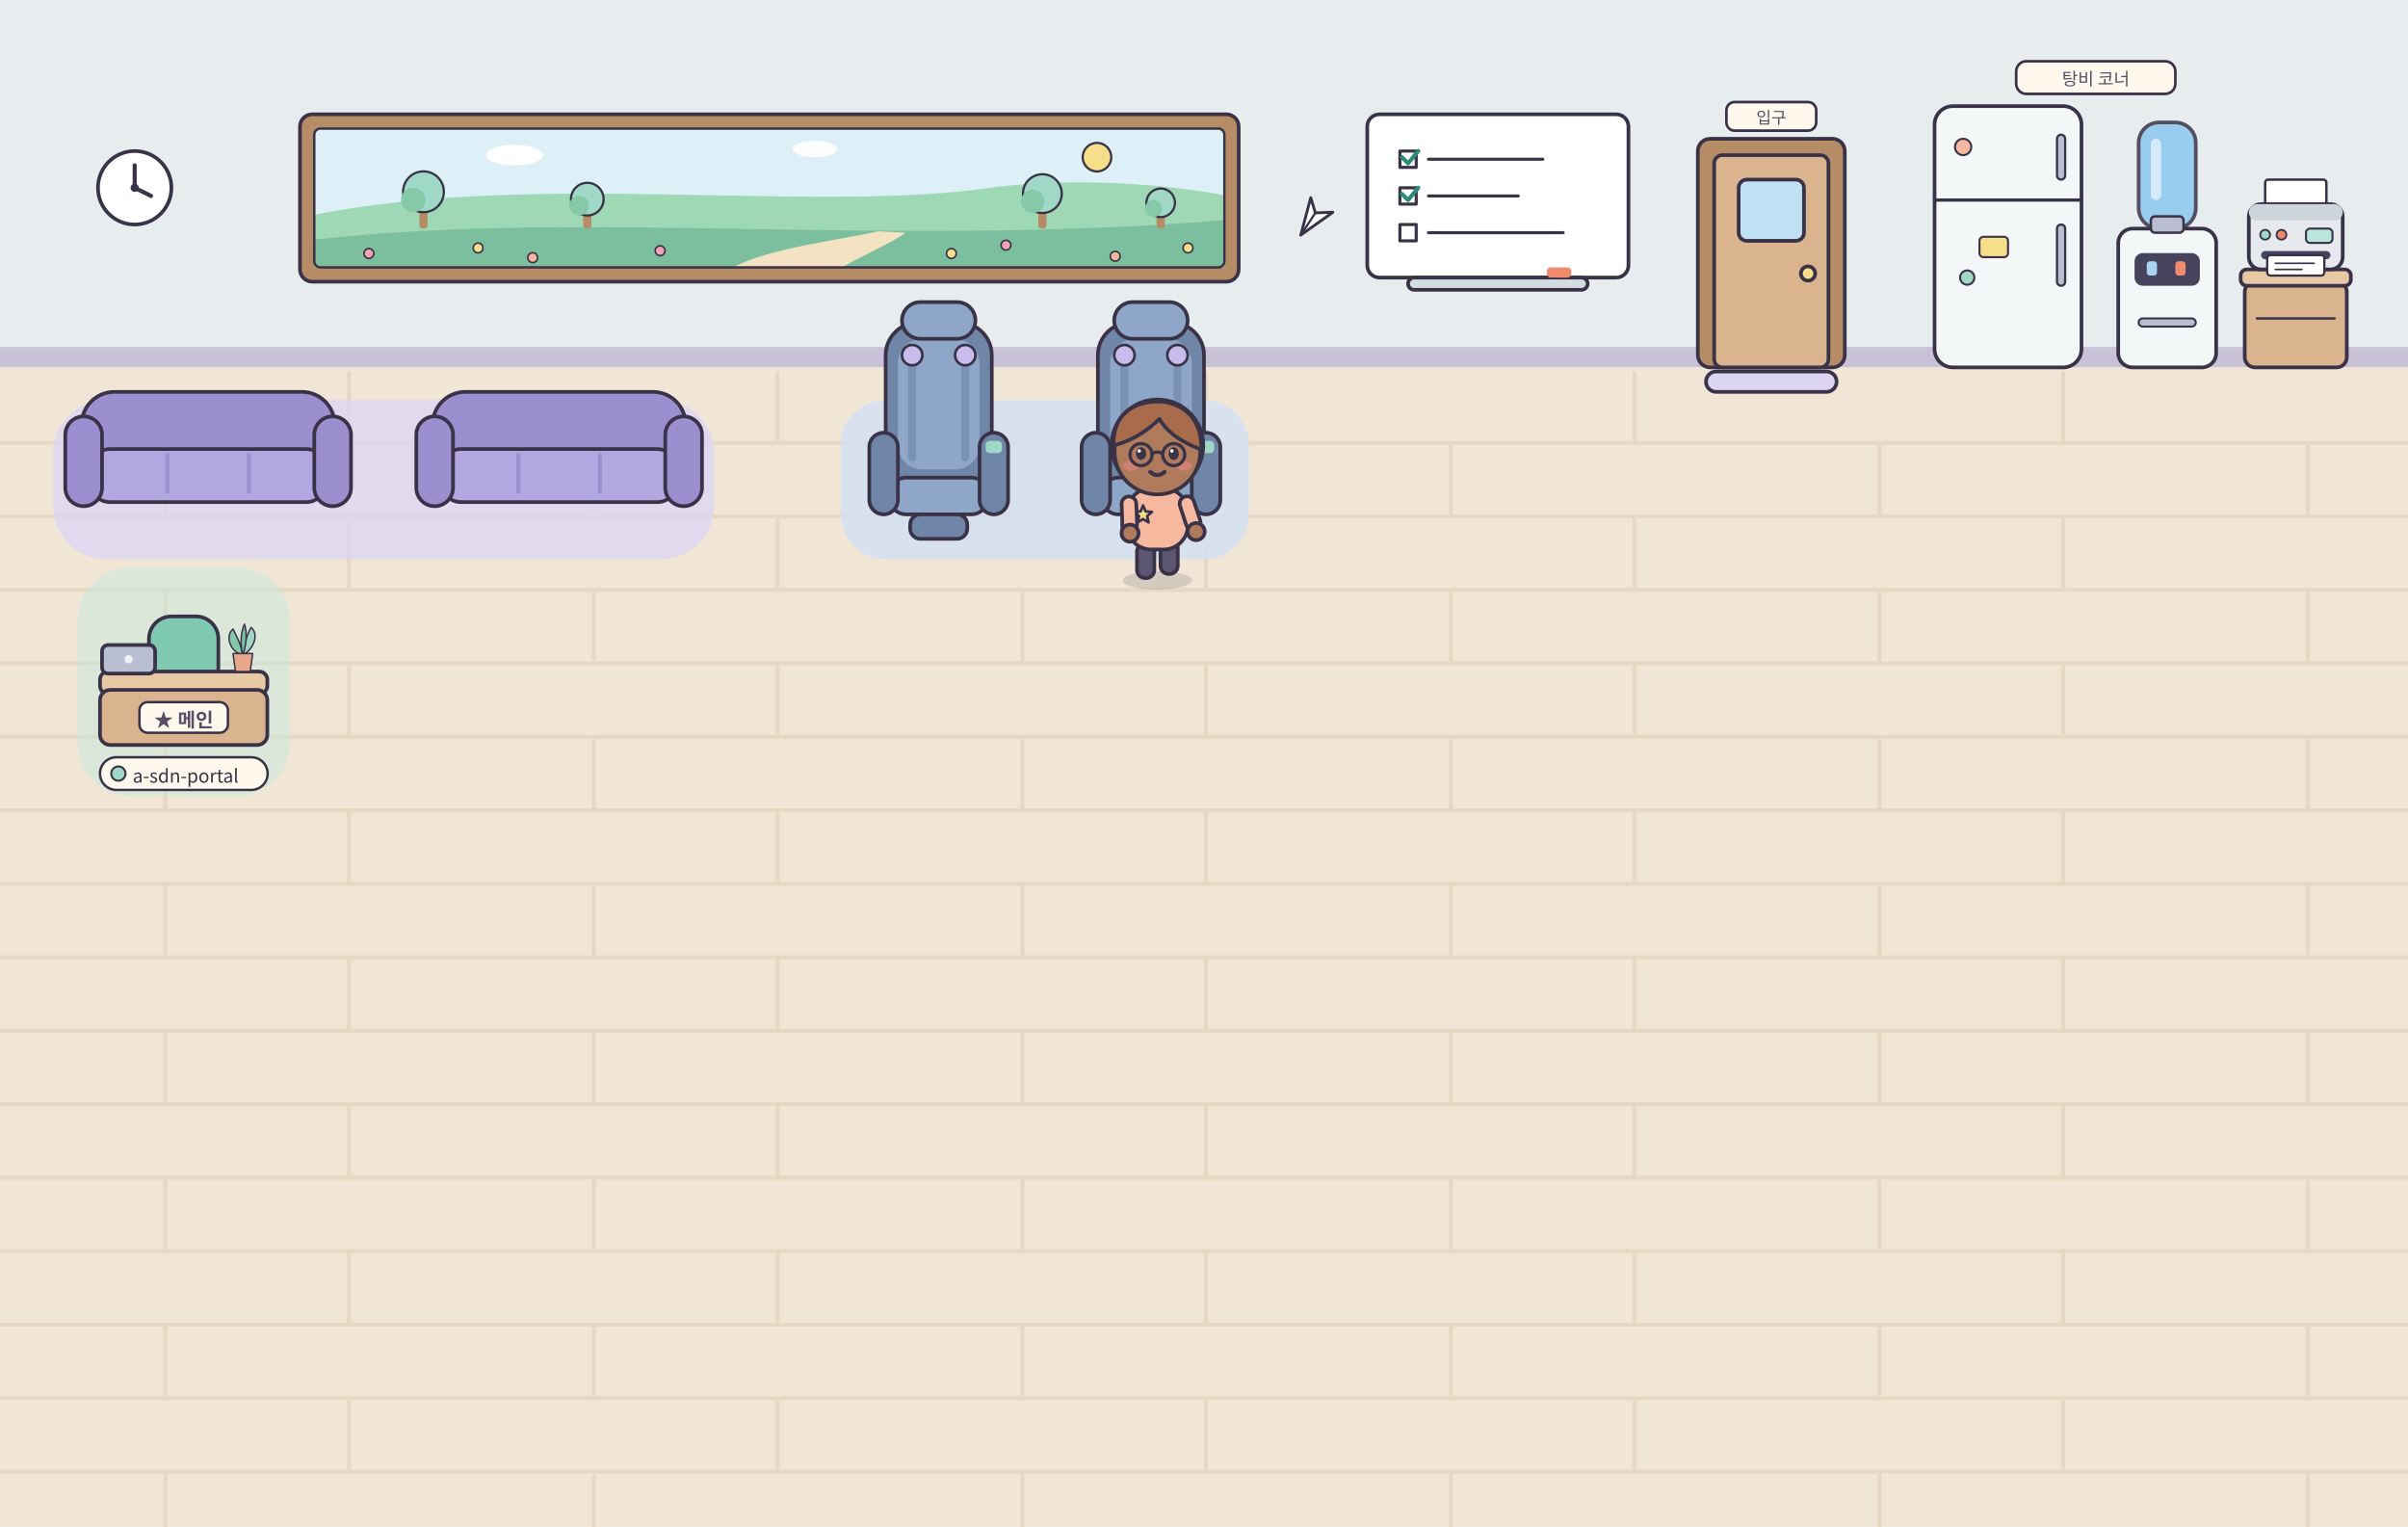
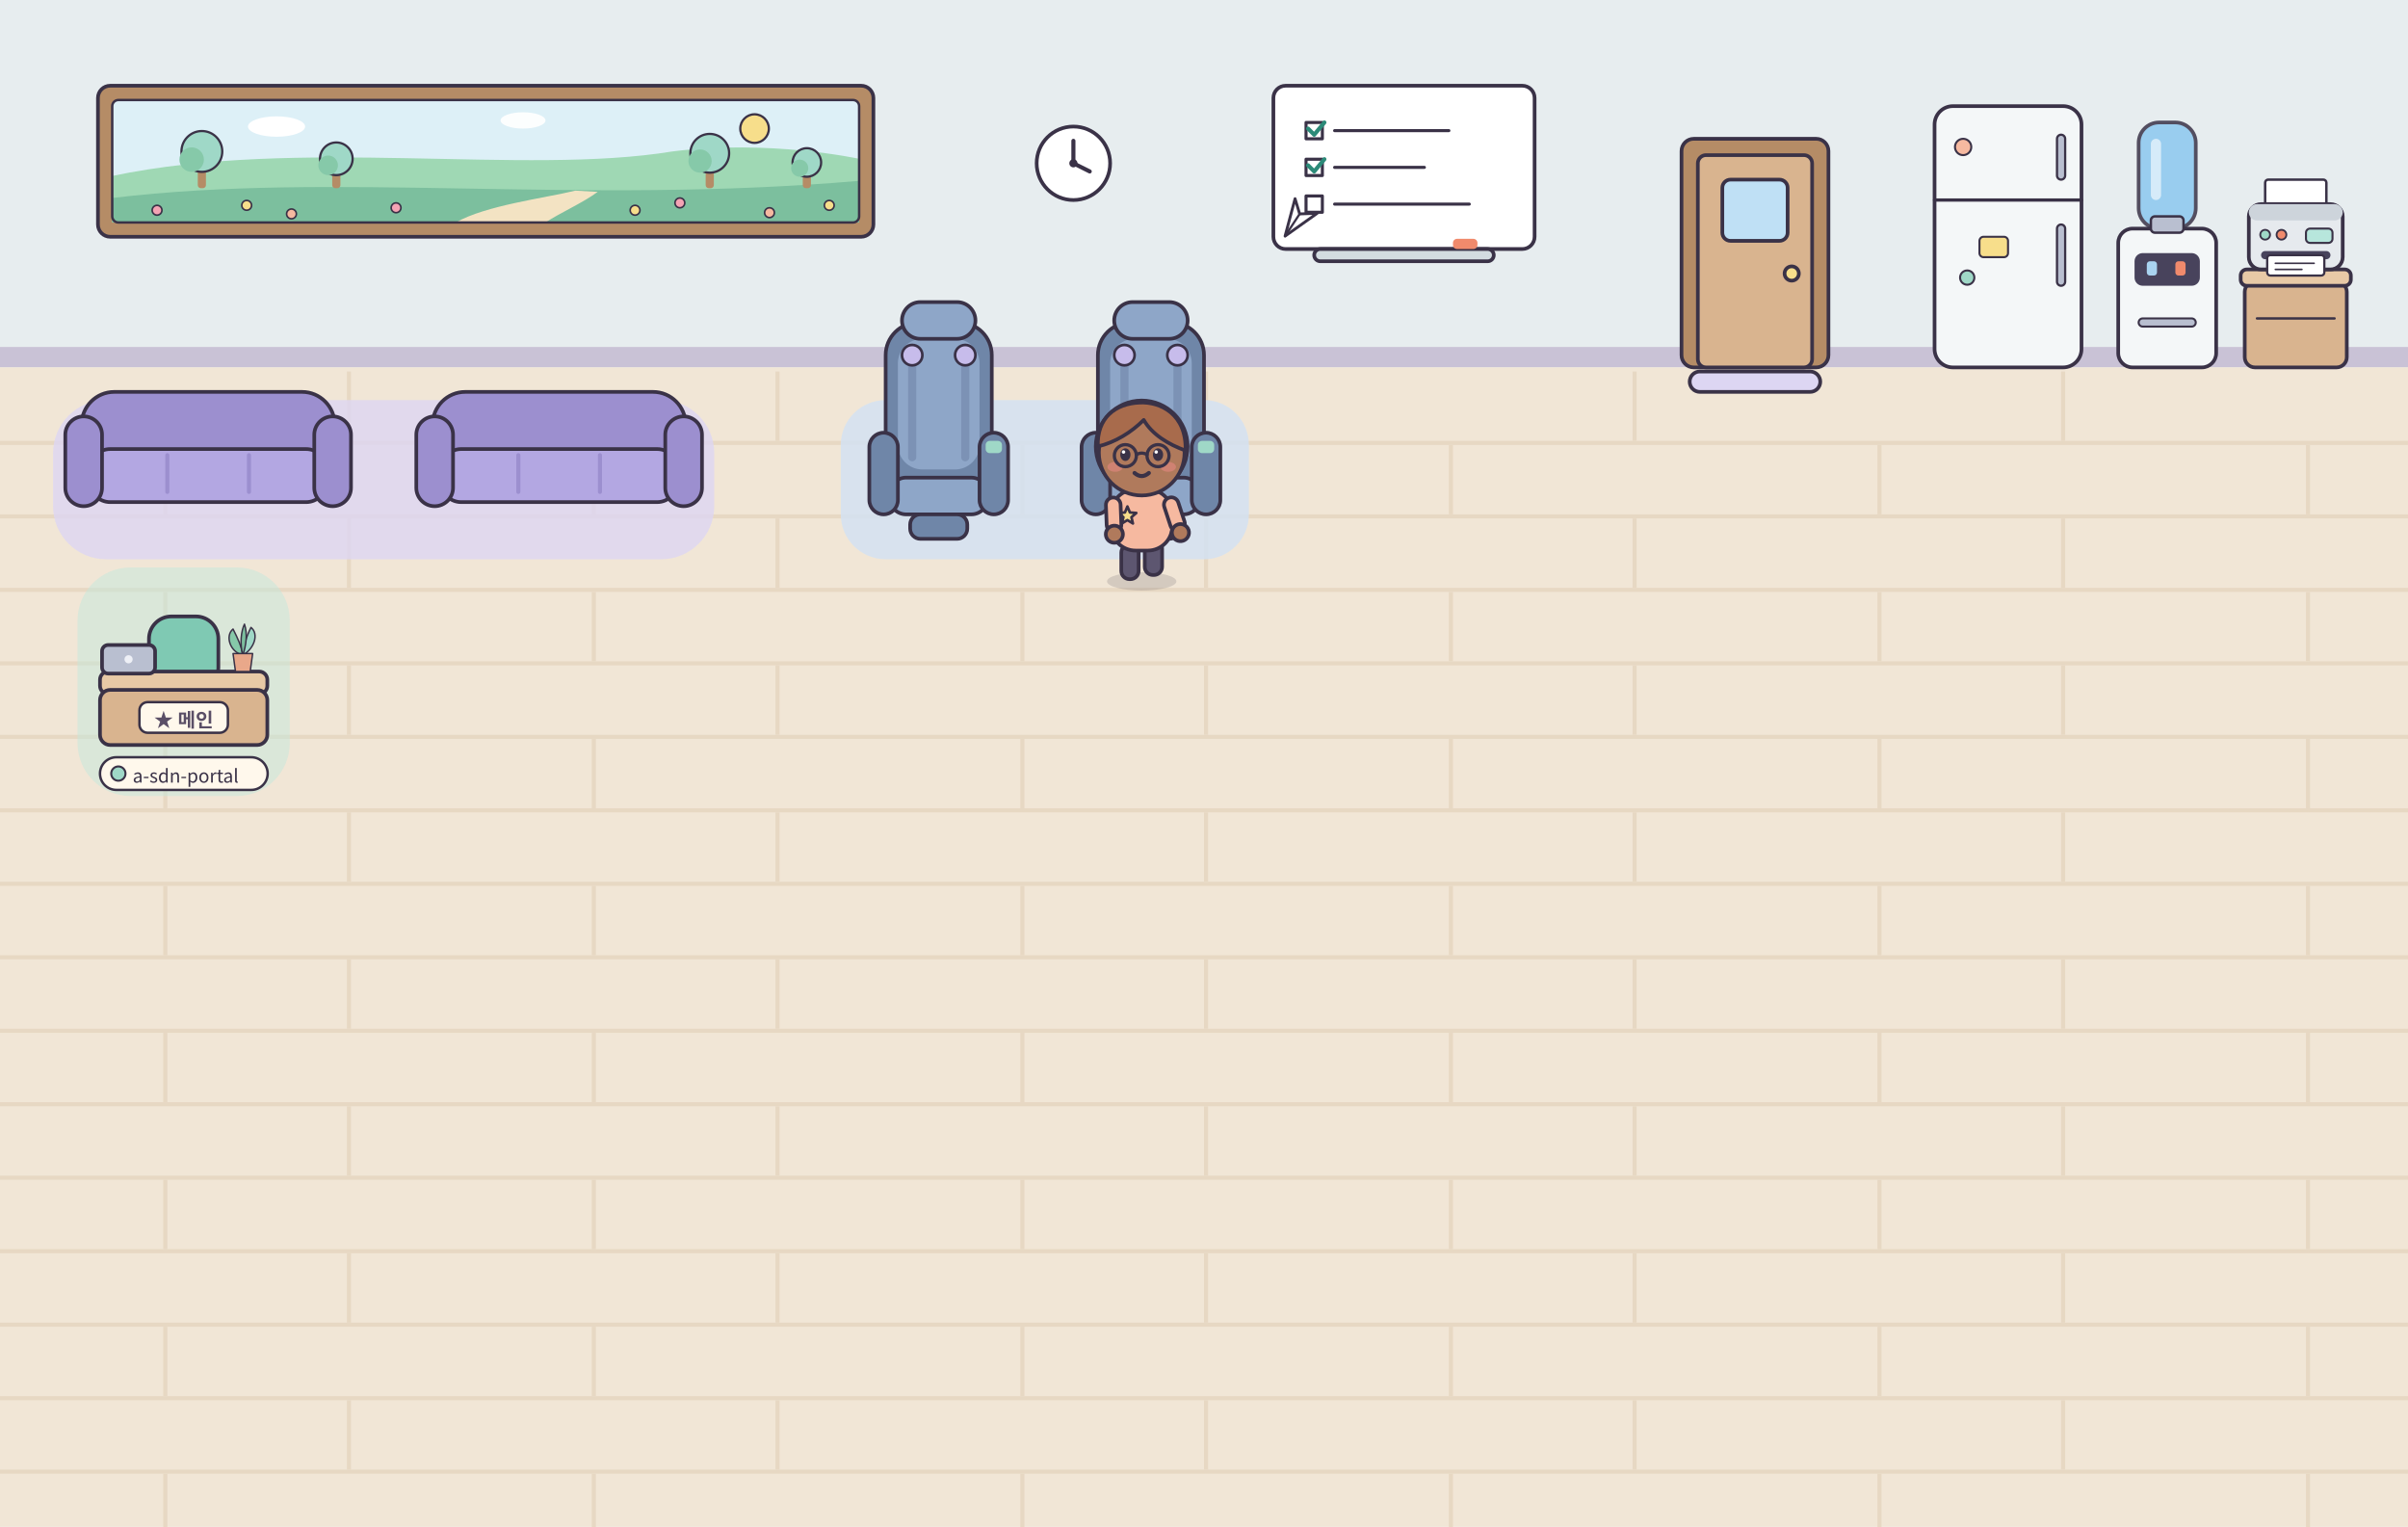
<svg xmlns="http://www.w3.org/2000/svg" viewBox="-20 -20 1180 748" width="1180" height="748" font-family="Apple SD Gothic Neo, Noto Sans CJK KR, Noto Sans KR, WenQuanYi Zen Hei, sans-serif">
  <rect x="-20" y="-20" width="1180" height="180" rx="0" fill="#E7EDEF" />
  <rect x="-20" y="150" width="1180" height="10" rx="0" fill="#C9C2D6" />
  <rect x="-20" y="160" width="1180" height="568" rx="0" fill="#F1E6D6" />
  <rect x="-20" y="196" width="1180" height="2" rx="0" fill="#E7D8C3" />
  <rect x="150" y="162" width="2" height="34" rx="0" fill="#E7D8C3" />
  <rect x="360" y="162" width="2" height="34" rx="0" fill="#E7D8C3" />
  <rect x="570" y="162" width="2" height="34" rx="0" fill="#E7D8C3" />
  <rect x="780" y="162" width="2" height="34" rx="0" fill="#E7D8C3" />
  <rect x="990" y="162" width="2" height="34" rx="0" fill="#E7D8C3" />
  <rect x="-20" y="232" width="1180" height="2" rx="0" fill="#E7D8C3" />
  <rect x="60" y="198" width="2" height="34" rx="0" fill="#E7D8C3" />
  <rect x="270" y="198" width="2" height="34" rx="0" fill="#E7D8C3" />
  <rect x="480" y="198" width="2" height="34" rx="0" fill="#E7D8C3" />
  <rect x="690" y="198" width="2" height="34" rx="0" fill="#E7D8C3" />
  <rect x="900" y="198" width="2" height="34" rx="0" fill="#E7D8C3" />
  <rect x="1110" y="198" width="2" height="34" rx="0" fill="#E7D8C3" />
  <rect x="-20" y="268" width="1180" height="2" rx="0" fill="#E7D8C3" />
  <rect x="150" y="234" width="2" height="34" rx="0" fill="#E7D8C3" />
  <rect x="360" y="234" width="2" height="34" rx="0" fill="#E7D8C3" />
  <rect x="570" y="234" width="2" height="34" rx="0" fill="#E7D8C3" />
  <rect x="780" y="234" width="2" height="34" rx="0" fill="#E7D8C3" />
  <rect x="990" y="234" width="2" height="34" rx="0" fill="#E7D8C3" />
  <rect x="-20" y="304" width="1180" height="2" rx="0" fill="#E7D8C3" />
  <rect x="60" y="270" width="2" height="34" rx="0" fill="#E7D8C3" />
  <rect x="270" y="270" width="2" height="34" rx="0" fill="#E7D8C3" />
  <rect x="480" y="270" width="2" height="34" rx="0" fill="#E7D8C3" />
  <rect x="690" y="270" width="2" height="34" rx="0" fill="#E7D8C3" />
  <rect x="900" y="270" width="2" height="34" rx="0" fill="#E7D8C3" />
  <rect x="1110" y="270" width="2" height="34" rx="0" fill="#E7D8C3" />
  <rect x="-20" y="340" width="1180" height="2" rx="0" fill="#E7D8C3" />
  <rect x="150" y="306" width="2" height="34" rx="0" fill="#E7D8C3" />
  <rect x="360" y="306" width="2" height="34" rx="0" fill="#E7D8C3" />
  <rect x="570" y="306" width="2" height="34" rx="0" fill="#E7D8C3" />
  <rect x="780" y="306" width="2" height="34" rx="0" fill="#E7D8C3" />
  <rect x="990" y="306" width="2" height="34" rx="0" fill="#E7D8C3" />
  <rect x="-20" y="376" width="1180" height="2" rx="0" fill="#E7D8C3" />
  <rect x="60" y="342" width="2" height="34" rx="0" fill="#E7D8C3" />
  <rect x="270" y="342" width="2" height="34" rx="0" fill="#E7D8C3" />
  <rect x="480" y="342" width="2" height="34" rx="0" fill="#E7D8C3" />
  <rect x="690" y="342" width="2" height="34" rx="0" fill="#E7D8C3" />
  <rect x="900" y="342" width="2" height="34" rx="0" fill="#E7D8C3" />
  <rect x="1110" y="342" width="2" height="34" rx="0" fill="#E7D8C3" />
  <rect x="-20" y="412" width="1180" height="2" rx="0" fill="#E7D8C3" />
  <rect x="150" y="378" width="2" height="34" rx="0" fill="#E7D8C3" />
  <rect x="360" y="378" width="2" height="34" rx="0" fill="#E7D8C3" />
  <rect x="570" y="378" width="2" height="34" rx="0" fill="#E7D8C3" />
  <rect x="780" y="378" width="2" height="34" rx="0" fill="#E7D8C3" />
  <rect x="990" y="378" width="2" height="34" rx="0" fill="#E7D8C3" />
  <rect x="-20" y="448" width="1180" height="2" rx="0" fill="#E7D8C3" />
  <rect x="60" y="414" width="2" height="34" rx="0" fill="#E7D8C3" />
  <rect x="270" y="414" width="2" height="34" rx="0" fill="#E7D8C3" />
  <rect x="480" y="414" width="2" height="34" rx="0" fill="#E7D8C3" />
  <rect x="690" y="414" width="2" height="34" rx="0" fill="#E7D8C3" />
  <rect x="900" y="414" width="2" height="34" rx="0" fill="#E7D8C3" />
  <rect x="1110" y="414" width="2" height="34" rx="0" fill="#E7D8C3" />
  <rect x="-20" y="484" width="1180" height="2" rx="0" fill="#E7D8C3" />
  <rect x="150" y="450" width="2" height="34" rx="0" fill="#E7D8C3" />
  <rect x="360" y="450" width="2" height="34" rx="0" fill="#E7D8C3" />
  <rect x="570" y="450" width="2" height="34" rx="0" fill="#E7D8C3" />
  <rect x="780" y="450" width="2" height="34" rx="0" fill="#E7D8C3" />
  <rect x="990" y="450" width="2" height="34" rx="0" fill="#E7D8C3" />
  <rect x="-20" y="520" width="1180" height="2" rx="0" fill="#E7D8C3" />
  <rect x="60" y="486" width="2" height="34" rx="0" fill="#E7D8C3" />
  <rect x="270" y="486" width="2" height="34" rx="0" fill="#E7D8C3" />
  <rect x="480" y="486" width="2" height="34" rx="0" fill="#E7D8C3" />
  <rect x="690" y="486" width="2" height="34" rx="0" fill="#E7D8C3" />
  <rect x="900" y="486" width="2" height="34" rx="0" fill="#E7D8C3" />
  <rect x="1110" y="486" width="2" height="34" rx="0" fill="#E7D8C3" />
  <rect x="-20" y="556" width="1180" height="2" rx="0" fill="#E7D8C3" />
  <rect x="150" y="522" width="2" height="34" rx="0" fill="#E7D8C3" />
  <rect x="360" y="522" width="2" height="34" rx="0" fill="#E7D8C3" />
  <rect x="570" y="522" width="2" height="34" rx="0" fill="#E7D8C3" />
  <rect x="780" y="522" width="2" height="34" rx="0" fill="#E7D8C3" />
  <rect x="990" y="522" width="2" height="34" rx="0" fill="#E7D8C3" />
  <rect x="-20" y="592" width="1180" height="2" rx="0" fill="#E7D8C3" />
  <rect x="60" y="558" width="2" height="34" rx="0" fill="#E7D8C3" />
  <rect x="270" y="558" width="2" height="34" rx="0" fill="#E7D8C3" />
  <rect x="480" y="558" width="2" height="34" rx="0" fill="#E7D8C3" />
  <rect x="690" y="558" width="2" height="34" rx="0" fill="#E7D8C3" />
  <rect x="900" y="558" width="2" height="34" rx="0" fill="#E7D8C3" />
  <rect x="1110" y="558" width="2" height="34" rx="0" fill="#E7D8C3" />
  <rect x="-20" y="628" width="1180" height="2" rx="0" fill="#E7D8C3" />
  <rect x="150" y="594" width="2" height="34" rx="0" fill="#E7D8C3" />
  <rect x="360" y="594" width="2" height="34" rx="0" fill="#E7D8C3" />
  <rect x="570" y="594" width="2" height="34" rx="0" fill="#E7D8C3" />
  <rect x="780" y="594" width="2" height="34" rx="0" fill="#E7D8C3" />
  <rect x="990" y="594" width="2" height="34" rx="0" fill="#E7D8C3" />
  <rect x="-20" y="664" width="1180" height="2" rx="0" fill="#E7D8C3" />
  <rect x="60" y="630" width="2" height="34" rx="0" fill="#E7D8C3" />
  <rect x="270" y="630" width="2" height="34" rx="0" fill="#E7D8C3" />
  <rect x="480" y="630" width="2" height="34" rx="0" fill="#E7D8C3" />
  <rect x="690" y="630" width="2" height="34" rx="0" fill="#E7D8C3" />
  <rect x="900" y="630" width="2" height="34" rx="0" fill="#E7D8C3" />
  <rect x="1110" y="630" width="2" height="34" rx="0" fill="#E7D8C3" />
  <rect x="-20" y="700" width="1180" height="2" rx="0" fill="#E7D8C3" />
  <rect x="150" y="666" width="2" height="34" rx="0" fill="#E7D8C3" />
  <rect x="360" y="666" width="2" height="34" rx="0" fill="#E7D8C3" />
  <rect x="570" y="666" width="2" height="34" rx="0" fill="#E7D8C3" />
  <rect x="780" y="666" width="2" height="34" rx="0" fill="#E7D8C3" />
  <rect x="990" y="666" width="2" height="34" rx="0" fill="#E7D8C3" />
  <rect x="-20" y="736" width="1180" height="2" rx="0" fill="#E7D8C3" />
  <rect x="60" y="702" width="2" height="34" rx="0" fill="#E7D8C3" />
  <rect x="270" y="702" width="2" height="34" rx="0" fill="#E7D8C3" />
  <rect x="480" y="702" width="2" height="34" rx="0" fill="#E7D8C3" />
  <rect x="690" y="702" width="2" height="34" rx="0" fill="#E7D8C3" />
  <rect x="900" y="702" width="2" height="34" rx="0" fill="#E7D8C3" />
  <rect x="1110" y="702" width="2" height="34" rx="0" fill="#E7D8C3" />
  <rect x="18" y="258" width="104" height="112" rx="26" fill="#C3E7DC" opacity="0.5" />
  <rect x="6" y="176" width="324" height="78" rx="26" fill="#DDD6F3" opacity="0.8" />
  <rect x="392" y="176" width="200" height="78" rx="22" fill="#D4E2F2" opacity="0.85" />
-   <rect x="816" y="162" width="64" height="10" rx="5" fill="#DDD6F3" stroke="#3A3247" stroke-width="1.8" stroke-linecap="round" stroke-linejoin="round" />
-   <circle cx="46" cy="72" r="18" fill="#FFFFFF" stroke="#3A3247" stroke-width="1.8" stroke-linecap="round" stroke-linejoin="round" />
-   <path d="M46,72 L46,61 M46,72 L54,76" fill="none" stroke="#3A3247" stroke-width="2" stroke-linecap="round" stroke-linejoin="round" />
-   <circle cx="46" cy="72" r="2" fill="#3A3247" />
-   <rect x="127" y="36" width="460" height="82" rx="6" fill="#B58C66" stroke="#3A3247" stroke-width="1.8" stroke-linecap="round" stroke-linejoin="round" />
-   <rect x="134" y="43" width="446" height="68" rx="3" fill="#DDF0F7" />
-   <circle cx="517.56" cy="57" r="7" fill="#F7DE8B" stroke="#3A3247" stroke-width="1.1" stroke-linecap="round" stroke-linejoin="round" />
-   <ellipse cx="232.12" cy="56" rx="14" ry="5" fill="#FFFFFF" />
-   <ellipse cx="379.3" cy="53" rx="11" ry="4" fill="#FFFFFF" opacity="0.9" />
-   <path d="M134,85.16 C245.5,63.4 379.3,85.16 468.5,71.56 C526.48,64.76 580,75.64 580,75.64 L580,111 L134,111 Z" fill="#9FD8B4" />
-   <path d="M134,97.4 C267.8,82.44 410.52,101.48 580,87.88 L580,111 L134,111 Z" fill="#7CBF9E" />
-   <path d="M339.16,111 C357,101.48 392.68,97.4 410.52,93.32 L423.9,94 C414.98,100.12 401.6,105.56 392.68,111 Z" fill="#F3E3C3" />
-   <rect x="185.52" y="79.96" width="4" height="12" rx="1.5" fill="#B58C66" />
-   <circle cx="187.52" cy="73.96" r="10" fill="#9FD8C7" stroke="#3A3247" stroke-width="1.1" stroke-linecap="round" stroke-linejoin="round" />
-   <circle cx="182.52" cy="77.96" r="6" fill="#86C9A9" />
-   <rect x="265.8" y="82.36" width="4" height="9.6" rx="1.5" fill="#B58C66" />
-   <circle cx="267.8" cy="77.56" r="8" fill="#9FD8C7" stroke="#3A3247" stroke-width="1.1" stroke-linecap="round" stroke-linejoin="round" />
-   <circle cx="263.8" cy="80.76" r="4.8" fill="#86C9A9" />
-   <rect x="488.8" y="80.56" width="4" height="11.4" rx="1.5" fill="#B58C66" />
-   <circle cx="490.8" cy="74.86" r="9.5" fill="#9FD8C7" stroke="#3A3247" stroke-width="1.1" stroke-linecap="round" stroke-linejoin="round" />
-   <circle cx="486.05" cy="78.66" r="5.7" fill="#86C9A9" />
-   <rect x="546.78" y="83.56" width="4" height="8.4" rx="1.5" fill="#B58C66" />
-   <circle cx="548.78" cy="79.36" r="7" fill="#9FD8C7" stroke="#3A3247" stroke-width="1.1" stroke-linecap="round" stroke-linejoin="round" />
-   <circle cx="545.28" cy="82.16" r="4.2" fill="#86C9A9" />
-   <circle cx="160.76" cy="104.2" r="2.4" fill="#F4A3B4" stroke="#3A3247" stroke-width="0.8" stroke-linecap="round" stroke-linejoin="round" />
-   <circle cx="214.28" cy="101.48" r="2.4" fill="#F7DE8B" stroke="#3A3247" stroke-width="0.8" stroke-linecap="round" stroke-linejoin="round" />
-   <circle cx="241.04" cy="106.24" r="2.4" fill="#F6B9A0" stroke="#3A3247" stroke-width="0.8" stroke-linecap="round" stroke-linejoin="round" />
-   <circle cx="303.48" cy="102.84" r="2.4" fill="#F4A3B4" stroke="#3A3247" stroke-width="0.8" stroke-linecap="round" stroke-linejoin="round" />
-   <circle cx="446.2" cy="104.2" r="2.4" fill="#F7DE8B" stroke="#3A3247" stroke-width="0.8" stroke-linecap="round" stroke-linejoin="round" />
-   <circle cx="472.96" cy="100.12" r="2.4" fill="#F4A3B4" stroke="#3A3247" stroke-width="0.8" stroke-linecap="round" stroke-linejoin="round" />
-   <circle cx="526.48" cy="105.56" r="2.4" fill="#F6B9A0" stroke="#3A3247" stroke-width="0.8" stroke-linecap="round" stroke-linejoin="round" />
-   <circle cx="562.16" cy="101.48" r="2.4" fill="#F7DE8B" stroke="#3A3247" stroke-width="0.8" stroke-linecap="round" stroke-linejoin="round" />
-   <rect x="134" y="43" width="446" height="68" rx="3" fill="none" stroke="#3A3247" stroke-width="1.2" stroke-linecap="round" stroke-linejoin="round" />
-   <rect x="650" y="36" width="128" height="80" rx="6" fill="#FFFFFF" stroke="#3A3247" stroke-width="1.8" stroke-linecap="round" stroke-linejoin="round" />
-   <path d="M666,54 L674,54 L674,62 L666,62 Z M680,58 L736,58 M666,72 L674,72 L674,80 L666,80 Z M680,76 L724,76 M666,90 L674,90 L674,98 L666,98 Z M680,94 L746,94" fill="none" stroke="#3A3247" stroke-width="1.5" stroke-linecap="round" stroke-linejoin="round" />
-   <path d="M667,57 L670,60 L675,54 M667,75 L670,78 L675,72" fill="none" stroke="#2C8A78" stroke-width="2" stroke-linecap="round" stroke-linejoin="round" />
-   <rect x="670" y="116" width="88" height="6" rx="3" fill="#D3DCE0" stroke="#3A3247" stroke-width="1.8" stroke-linecap="round" stroke-linejoin="round" />
-   <rect x="738" y="111" width="12" height="5" rx="2" fill="#F08A6C" />
-   <rect x="812" y="48" width="72" height="112" rx="6" fill="#B58C66" stroke="#3A3247" stroke-width="1.8" stroke-linecap="round" stroke-linejoin="round" />
-   <rect x="820" y="56" width="56" height="104" rx="4" fill="#D9B48F" stroke="#3A3247" stroke-width="1.8" stroke-linecap="round" stroke-linejoin="round" />
-   <rect x="832" y="68" width="32" height="30" rx="4" fill="#BFE0F5" stroke="#3A3247" stroke-width="1.8" stroke-linecap="round" stroke-linejoin="round" />
-   <circle cx="866" cy="114" r="3.5" fill="#F7DE8B" stroke="#3A3247" stroke-width="1.8" stroke-linecap="round" stroke-linejoin="round" />
-   <rect x="826" y="30" width="44" height="14" rx="4" fill="#FFF8EC" stroke="#3A3247" stroke-width="1.3" stroke-linecap="round" stroke-linejoin="round" />
-   <text x="848" y="37" font-size="8" text-anchor="middle" dominant-baseline="central" fill="#5A4E66">입구</text>
-   <rect x="968" y="10" width="78" height="16" rx="5" fill="#FFF8EC" stroke="#3A3247" stroke-width="1.3" stroke-linecap="round" stroke-linejoin="round" />
-   <text x="1007" y="18" font-size="8.5" text-anchor="middle" dominant-baseline="central" fill="#5A4E66">탕비 코너</text>
+   <rect x="808" y="162" width="64" height="10" rx="5" fill="#DDD6F3" stroke="#3A3247" stroke-width="1.8" stroke-linecap="round" stroke-linejoin="round" />
+   <rect x="28" y="22" width="380" height="74" rx="6" fill="#B58C66" stroke="#3A3247" stroke-width="1.8" stroke-linecap="round" stroke-linejoin="round" />
+   <rect x="35" y="29" width="366" height="60" rx="3" fill="#DDF0F7" />
+   <circle cx="349.76" cy="43" r="7" fill="#F7DE8B" stroke="#3A3247" stroke-width="1.1" stroke-linecap="round" stroke-linejoin="round" />
+   <ellipse cx="115.52" cy="42" rx="14" ry="5" fill="#FFFFFF" />
+   <ellipse cx="236.3" cy="39" rx="11" ry="4" fill="#FFFFFF" opacity="0.9" />
+   <path d="M35,66.2 C126.5,47 236.3,66.2 309.5,54.2 C357.08,48.2 401,57.8 401,57.8 L401,89 L35,89 Z" fill="#9FD8B4" />
+   <path d="M35,77 C144.8,63.8 261.92,80.6 401,68.6 L401,89 L35,89 Z" fill="#7CBF9E" />
+   <path d="M203.36,89 C218,80.6 247.28,77 261.92,73.4 L272.9,74 C265.58,79.4 254.6,84.2 247.28,89 Z" fill="#F3E3C3" />
+   <rect x="76.92" y="60.2" width="4" height="12" rx="1.5" fill="#B58C66" />
+   <circle cx="78.92" cy="54.2" r="10" fill="#9FD8C7" stroke="#3A3247" stroke-width="1.1" stroke-linecap="round" stroke-linejoin="round" />
+   <circle cx="73.92" cy="58.2" r="6" fill="#86C9A9" />
+   <rect x="142.8" y="62.6" width="4" height="9.6" rx="1.5" fill="#B58C66" />
+   <circle cx="144.8" cy="57.8" r="8" fill="#9FD8C7" stroke="#3A3247" stroke-width="1.1" stroke-linecap="round" stroke-linejoin="round" />
+   <circle cx="140.8" cy="61" r="4.8" fill="#86C9A9" />
+   <rect x="325.8" y="60.8" width="4" height="11.4" rx="1.5" fill="#B58C66" />
+   <circle cx="327.8" cy="55.1" r="9.5" fill="#9FD8C7" stroke="#3A3247" stroke-width="1.1" stroke-linecap="round" stroke-linejoin="round" />
+   <circle cx="323.05" cy="58.9" r="5.7" fill="#86C9A9" />
+   <rect x="373.38" y="63.8" width="4" height="8.4" rx="1.5" fill="#B58C66" />
+   <circle cx="375.38" cy="59.6" r="7" fill="#9FD8C7" stroke="#3A3247" stroke-width="1.1" stroke-linecap="round" stroke-linejoin="round" />
+   <circle cx="371.88" cy="62.4" r="4.2" fill="#86C9A9" />
+   <circle cx="56.96" cy="83" r="2.4" fill="#F4A3B4" stroke="#3A3247" stroke-width="0.8" stroke-linecap="round" stroke-linejoin="round" />
+   <circle cx="100.88" cy="80.6" r="2.4" fill="#F7DE8B" stroke="#3A3247" stroke-width="0.8" stroke-linecap="round" stroke-linejoin="round" />
+   <circle cx="122.84" cy="84.8" r="2.4" fill="#F6B9A0" stroke="#3A3247" stroke-width="0.8" stroke-linecap="round" stroke-linejoin="round" />
+   <circle cx="174.08" cy="81.8" r="2.4" fill="#F4A3B4" stroke="#3A3247" stroke-width="0.8" stroke-linecap="round" stroke-linejoin="round" />
+   <circle cx="291.2" cy="83" r="2.4" fill="#F7DE8B" stroke="#3A3247" stroke-width="0.8" stroke-linecap="round" stroke-linejoin="round" />
+   <circle cx="313.16" cy="79.4" r="2.4" fill="#F4A3B4" stroke="#3A3247" stroke-width="0.8" stroke-linecap="round" stroke-linejoin="round" />
+   <circle cx="357.08" cy="84.2" r="2.4" fill="#F6B9A0" stroke="#3A3247" stroke-width="0.8" stroke-linecap="round" stroke-linejoin="round" />
+   <circle cx="386.36" cy="80.6" r="2.4" fill="#F7DE8B" stroke="#3A3247" stroke-width="0.8" stroke-linecap="round" stroke-linejoin="round" />
+   <rect x="35" y="29" width="366" height="60" rx="3" fill="none" stroke="#3A3247" stroke-width="1.2" stroke-linecap="round" stroke-linejoin="round" />
+   <circle cx="506" cy="60" r="18" fill="#FFFFFF" stroke="#3A3247" stroke-width="1.8" stroke-linecap="round" stroke-linejoin="round" />
+   <path d="M506,60 L506,49 M506,60 L514,64" fill="none" stroke="#3A3247" stroke-width="2" stroke-linecap="round" stroke-linejoin="round" />
+   <circle cx="506" cy="60" r="2" fill="#3A3247" />
+   <rect x="604" y="22" width="128" height="80" rx="6" fill="#FFFFFF" stroke="#3A3247" stroke-width="1.8" stroke-linecap="round" stroke-linejoin="round" />
+   <path d="M620,40 L628,40 L628,48 L620,48 Z M634,44 L690,44 M620,58 L628,58 L628,66 L620,66 Z M634,62 L678,62 M620,76 L628,76 L628,84 L620,84 Z M634,80 L700,80" fill="none" stroke="#3A3247" stroke-width="1.5" stroke-linecap="round" stroke-linejoin="round" />
+   <path d="M621,43 L624,46 L629,40 M621,61 L624,64 L629,58" fill="none" stroke="#2C8A78" stroke-width="2" stroke-linecap="round" stroke-linejoin="round" />
+   <rect x="624" y="102" width="88" height="6" rx="3" fill="#D3DCE0" stroke="#3A3247" stroke-width="1.8" stroke-linecap="round" stroke-linejoin="round" />
+   <rect x="692" y="97" width="12" height="5" rx="2" fill="#F08A6C" />
+   <rect x="804" y="48" width="72" height="112" rx="6" fill="#B58C66" stroke="#3A3247" stroke-width="1.8" stroke-linecap="round" stroke-linejoin="round" />
+   <rect x="812" y="56" width="56" height="104" rx="4" fill="#D9B48F" stroke="#3A3247" stroke-width="1.8" stroke-linecap="round" stroke-linejoin="round" />
+   <rect x="824" y="68" width="32" height="30" rx="4" fill="#BFE0F5" stroke="#3A3247" stroke-width="1.8" stroke-linecap="round" stroke-linejoin="round" />
+   <circle cx="858" cy="114" r="3.5" fill="#F7DE8B" stroke="#3A3247" stroke-width="1.8" stroke-linecap="round" stroke-linejoin="round" />
  <rect x="928" y="32" width="72" height="128" rx="9" fill="#F4F7F8" stroke="#3A3247" stroke-width="1.8" stroke-linecap="round" stroke-linejoin="round" />
  <path d="M928,78 L1000,78" fill="none" stroke="#3A3247" stroke-width="1.6" stroke-linecap="round" stroke-linejoin="round" />
  <rect x="988" y="46" width="4" height="22" rx="2" fill="#B9BFD0" stroke="#3A3247" stroke-width="1.1" stroke-linecap="round" stroke-linejoin="round" />
  <rect x="988" y="90" width="4" height="30" rx="2" fill="#B9BFD0" stroke="#3A3247" stroke-width="1.1" stroke-linecap="round" stroke-linejoin="round" />
  <circle cx="942" cy="52" r="4" fill="#F6B9A0" stroke="#3A3247" stroke-width="1" stroke-linecap="round" stroke-linejoin="round" />
  <rect x="950" y="96" width="14" height="10" rx="2" fill="#F7DE8B" stroke="#3A3247" stroke-width="1" stroke-linecap="round" stroke-linejoin="round" />
  <circle cx="944" cy="116" r="3.5" fill="#9FD8C7" stroke="#3A3247" stroke-width="1" stroke-linecap="round" stroke-linejoin="round" />
  <rect x="1018" y="92" width="48" height="68" rx="7" fill="#F4F7F8" stroke="#3A3247" stroke-width="1.8" stroke-linecap="round" stroke-linejoin="round" />
  <rect x="1026" y="104" width="32" height="16" rx="4" fill="#48435C" />
  <rect x="1032" y="108" width="5" height="7" rx="1.5" fill="#A9D3F0" />
  <rect x="1046" y="108" width="5" height="7" rx="1.5" fill="#F08A6C" />
  <rect x="1028" y="136" width="28" height="4" rx="2" fill="#B9BFD0" stroke="#3A3247" stroke-width="1" stroke-linecap="round" stroke-linejoin="round" />
  <rect x="1028" y="40" width="28" height="52" rx="10" fill="#8CC8EE" stroke="#3A3247" stroke-width="1.8" stroke-linecap="round" stroke-linejoin="round" opacity="0.85" />
  <rect x="1034" y="48" width="5" height="30" rx="2.5" fill="#FFFFFF" opacity="0.6" />
  <rect x="1034" y="86" width="16" height="8" rx="2" fill="#B9BFD0" stroke="#3A3247" stroke-width="1.2" stroke-linecap="round" stroke-linejoin="round" />
  <rect x="1080" y="118" width="50" height="42" rx="5" fill="#D9B48F" stroke="#3A3247" stroke-width="1.8" stroke-linecap="round" stroke-linejoin="round" />
  <rect x="1078" y="112" width="54" height="8" rx="3" fill="#E8C9A6" stroke="#3A3247" stroke-width="1.8" stroke-linecap="round" stroke-linejoin="round" />
  <path d="M1086,136 L1124,136" fill="none" stroke="#3A3247" stroke-width="1.2" stroke-linecap="round" stroke-linejoin="round" />
  <rect x="1090" y="68" width="30" height="18" rx="1.5" fill="#FFFFFF" stroke="#3A3247" stroke-width="1.2" stroke-linecap="round" stroke-linejoin="round" />
  <rect x="1082" y="80" width="46" height="32" rx="6" fill="#E6EAEE" stroke="#3A3247" stroke-width="1.8" stroke-linecap="round" stroke-linejoin="round" />
  <rect x="1082" y="80" width="46" height="8" rx="4" fill="#CDD4DB" />
  <rect x="1110" y="92" width="13" height="7" rx="2" fill="#78E1C3" fill-opacity="0.42" stroke="#3A3247" stroke-width="1" stroke-linecap="round" stroke-linejoin="round" />
  <circle cx="1090" cy="95" r="2.4" fill="#9FD8C7" stroke="#3A3247" stroke-width="0.9" stroke-linecap="round" stroke-linejoin="round" />
  <circle cx="1098" cy="95" r="2.4" fill="#F08A6C" stroke="#3A3247" stroke-width="0.9" stroke-linecap="round" stroke-linejoin="round" />
  <rect x="1088" y="103" width="34" height="4" rx="2" fill="#48435C" />
  <rect x="1091" y="105" width="28" height="10" rx="1.5" fill="#FFFFFF" stroke="#3A3247" stroke-width="1.1" stroke-linecap="round" stroke-linejoin="round" />
  <path d="M1095,109 L1114,109 M1095,112 L1108,112" fill="none" stroke="#3A3247" stroke-width="0.8" stroke-linecap="round" stroke-linejoin="round" />
  <rect x="29" y="351" width="82.16" height="16" rx="8" fill="#FFF8EC" stroke="#3A3247" stroke-width="1.2" stroke-linecap="round" stroke-linejoin="round" />
  <circle cx="38" cy="359" r="3.5" fill="#9FD8C7" stroke="#3A3247" stroke-width="1" stroke-linecap="round" stroke-linejoin="round" />
  <text x="45" y="359.5" font-size="9" text-anchor="start" dominant-baseline="central" fill="#3A3247">a-sdn-portal</text>
  <rect x="20" y="172" width="124" height="38" rx="16" fill="#9C8FCF" stroke="#3A3247" stroke-width="1.8" stroke-linecap="round" stroke-linejoin="round" />
  <rect x="192" y="172" width="124" height="38" rx="16" fill="#9C8FCF" stroke="#3A3247" stroke-width="1.8" stroke-linecap="round" stroke-linejoin="round" />
  <rect x="24" y="200" width="116" height="26" rx="10" fill="#B3A7E2" stroke="#3A3247" stroke-width="1.8" stroke-linecap="round" stroke-linejoin="round" />
  <rect x="61" y="202" width="2" height="20" rx="1" fill="#9C8FCF" />
  <rect x="101" y="202" width="2" height="20" rx="1" fill="#9C8FCF" />
  <rect x="12" y="184" width="18" height="44" rx="9" fill="#9C8FCF" stroke="#3A3247" stroke-width="1.8" stroke-linecap="round" stroke-linejoin="round" />
  <rect x="134" y="184" width="18" height="44" rx="9" fill="#9C8FCF" stroke="#3A3247" stroke-width="1.8" stroke-linecap="round" stroke-linejoin="round" />
  <rect x="196" y="200" width="116" height="26" rx="10" fill="#B3A7E2" stroke="#3A3247" stroke-width="1.8" stroke-linecap="round" stroke-linejoin="round" />
  <rect x="233" y="202" width="2" height="20" rx="1" fill="#9C8FCF" />
  <rect x="273" y="202" width="2" height="20" rx="1" fill="#9C8FCF" />
  <rect x="184" y="184" width="18" height="44" rx="9" fill="#9C8FCF" stroke="#3A3247" stroke-width="1.8" stroke-linecap="round" stroke-linejoin="round" />
  <rect x="306" y="184" width="18" height="44" rx="9" fill="#9C8FCF" stroke="#3A3247" stroke-width="1.8" stroke-linecap="round" stroke-linejoin="round" />
  <rect x="414" y="138" width="52" height="80" rx="16" fill="#6F86A8" stroke="#3A3247" stroke-width="1.8" stroke-linecap="round" stroke-linejoin="round" />
  <rect x="420" y="146" width="40" height="64" rx="12" fill="#8EA6C8" />
  <rect x="422" y="128" width="36" height="18" rx="9" fill="#8EA6C8" stroke="#3A3247" stroke-width="1.8" stroke-linecap="round" stroke-linejoin="round" />
  <rect x="518" y="138" width="52" height="80" rx="16" fill="#6F86A8" stroke="#3A3247" stroke-width="1.8" stroke-linecap="round" stroke-linejoin="round" />
  <rect x="524" y="146" width="40" height="64" rx="12" fill="#8EA6C8" />
  <rect x="526" y="128" width="36" height="18" rx="9" fill="#8EA6C8" stroke="#3A3247" stroke-width="1.8" stroke-linecap="round" stroke-linejoin="round" />
  <rect x="425" y="150" width="4" height="56" rx="2" fill="#6F86A8" opacity="0.6" />
  <rect x="451" y="150" width="4" height="56" rx="2" fill="#6F86A8" opacity="0.6" />
  <circle cx="427" cy="154" r="5" fill="#C7BCEB" stroke="#3A3247" stroke-width="1.3" stroke-linecap="round" stroke-linejoin="round" />
  <circle cx="453" cy="154" r="5" fill="#C7BCEB" stroke="#3A3247" stroke-width="1.3" stroke-linecap="round" stroke-linejoin="round" />
  <rect x="529" y="150" width="4" height="56" rx="2" fill="#6F86A8" opacity="0.6" />
  <rect x="555" y="150" width="4" height="56" rx="2" fill="#6F86A8" opacity="0.6" />
  <circle cx="531" cy="154" r="5" fill="#C7BCEB" stroke="#3A3247" stroke-width="1.3" stroke-linecap="round" stroke-linejoin="round" />
  <circle cx="557" cy="154" r="5" fill="#C7BCEB" stroke="#3A3247" stroke-width="1.3" stroke-linecap="round" stroke-linejoin="round" />
  <rect x="416" y="214" width="48" height="18" rx="8" fill="#8EA6C8" stroke="#3A3247" stroke-width="1.8" stroke-linecap="round" stroke-linejoin="round" />
  <rect x="406" y="192" width="14" height="40" rx="7" fill="#6F86A8" stroke="#3A3247" stroke-width="1.8" stroke-linecap="round" stroke-linejoin="round" />
  <rect x="460" y="192" width="14" height="40" rx="7" fill="#6F86A8" stroke="#3A3247" stroke-width="1.8" stroke-linecap="round" stroke-linejoin="round" />
  <rect x="463" y="196" width="8" height="6" rx="2" fill="#9FD8C7" />
  <rect x="426" y="232" width="28" height="12" rx="5" fill="#6F86A8" stroke="#3A3247" stroke-width="1.8" stroke-linecap="round" stroke-linejoin="round" />
  <rect x="520" y="214" width="48" height="18" rx="8" fill="#8EA6C8" stroke="#3A3247" stroke-width="1.8" stroke-linecap="round" stroke-linejoin="round" />
  <rect x="510" y="192" width="14" height="40" rx="7" fill="#6F86A8" stroke="#3A3247" stroke-width="1.8" stroke-linecap="round" stroke-linejoin="round" />
  <rect x="564" y="192" width="14" height="40" rx="7" fill="#6F86A8" stroke="#3A3247" stroke-width="1.8" stroke-linecap="round" stroke-linejoin="round" />
  <rect x="567" y="196" width="8" height="6" rx="2" fill="#9FD8C7" />
  <rect x="530" y="232" width="28" height="12" rx="5" fill="#6F86A8" stroke="#3A3247" stroke-width="1.8" stroke-linecap="round" stroke-linejoin="round" />
-   <g transform="translate(547.16,264.32)">
+   <g transform="translate(539.47,264.83)">
    <ellipse cx="0" cy="0" rx="17" ry="4.5" fill="#3A3247" fill-opacity="0.16" />
    <g transform="translate(0,-1.09) scale(-1,1)">
      <g transform="translate(0,-2.03)">
        <rect x="-10" y="-17" width="8.5" height="17" rx="4" fill="#5D5670" stroke="#3A3247" stroke-width="1.8" stroke-linecap="round" stroke-linejoin="round" />
      </g>
      <g transform="translate(0,0)">
        <rect x="1.5" y="-17" width="8.5" height="17" rx="4" fill="#5D5670" stroke="#3A3247" stroke-width="1.8" stroke-linecap="round" stroke-linejoin="round" />
      </g>
      <g transform="translate(0,-62) rotate(0,0,20)">
        <circle cx="0" cy="-3" r="22.5" fill="#A86B4C" stroke="#3A3247" stroke-width="1.8" stroke-linecap="round" stroke-linejoin="round" />
      </g>
      <g transform="">
        <rect x="-15" y="-44" width="30" height="30" rx="12" fill="#F6B9A0" stroke="#3A3247" stroke-width="1.8" stroke-linecap="round" stroke-linejoin="round" />
        <path d="M7,-35.6 L8.22,-32.67 L11.37,-32.42 L8.97,-30.36 L9.7,-27.28 L7,-28.93 L4.3,-27.28 L5.03,-30.36 L2.63,-32.42 L5.78,-32.67 Z" fill="#F7DE8B" stroke="#3A3247" stroke-width="1.3" stroke-linecap="round" stroke-linejoin="round" />
      </g>
      <g transform="translate(0,-62) rotate(0,0,20)">
        <circle cx="0" cy="0" r="21" fill="#B07A5C" stroke="#3A3247" stroke-width="1.8" stroke-linecap="round" stroke-linejoin="round" />
        <ellipse cx="-13" cy="7" rx="3.8" ry="2.4" fill="#F48C8C" opacity="0.45" />
        <ellipse cx="13" cy="7" rx="3.8" ry="2.4" fill="#F48C8C" opacity="0.45" />
        <g transform="translate(0,1) scale(1,1) translate(0,-1)">
          <ellipse cx="-8" cy="1" rx="2.5" ry="3.1" fill="#3A3247" />
          <circle cx="-7.1" cy="-0.3" r="0.85" fill="#FFFFFF" />
          <ellipse cx="8" cy="1" rx="2.5" ry="3.1" fill="#3A3247" />
          <circle cx="8.9" cy="-0.3" r="0.85" fill="#FFFFFF" />
        </g>
        <path d="M-3.5,10 Q0,13 3.5,10" fill="none" stroke="#3A3247" stroke-width="2" stroke-linecap="round" stroke-linejoin="round" />
        <path d="M-21.5,-1 C-22,-19 -9,-25 1,-24.5 C13,-24 22,-17 21.5,-3 C13,-5 5,-10 -1,-16 C-5,-9 -13,-4 -21.5,-1 Z" fill="#A86B4C" stroke="#3A3247" stroke-width="1.8" stroke-linecap="round" stroke-linejoin="round" />
        <circle cx="-8" cy="1.5" r="5.4" fill="none" stroke="#3A3247" stroke-width="1.6" stroke-linecap="round" stroke-linejoin="round" />
        <circle cx="8" cy="1.5" r="5.4" fill="none" stroke="#3A3247" stroke-width="1.6" stroke-linecap="round" stroke-linejoin="round" />
        <path d="M-2.6,1 Q0,-0.5 2.6,1" fill="none" stroke="#3A3247" stroke-width="1.6" stroke-linecap="round" stroke-linejoin="round" />
      </g>
      <g transform="translate(-14,-38) rotate(18.16)">
        <rect x="-3.6" y="-2" width="7.2" height="17" rx="3.6" fill="#F6B9A0" stroke="#3A3247" stroke-width="1.8" stroke-linecap="round" stroke-linejoin="round" />
        <circle cx="0" cy="16" r="4.2" fill="#B07A5C" stroke="#3A3247" stroke-width="1.8" stroke-linecap="round" stroke-linejoin="round" />
      </g>
      <g transform="translate(14,-38) rotate(2.16)">
        <rect x="-3.6" y="-2" width="7.2" height="17" rx="3.6" fill="#F6B9A0" stroke="#3A3247" stroke-width="1.8" stroke-linecap="round" stroke-linejoin="round" />
        <circle cx="0" cy="16" r="4.2" fill="#B07A5C" stroke="#3A3247" stroke-width="1.8" stroke-linecap="round" stroke-linejoin="round" />
      </g>
      <g transform="translate(0,-28)" />
    </g>
  </g>
  <rect x="53" y="282" width="34" height="36" rx="11" fill="#7FC9B3" stroke="#3A3247" stroke-width="1.8" stroke-linecap="round" stroke-linejoin="round" />
  <rect x="29" y="309" width="82" height="11" rx="4" fill="#E8C9A6" stroke="#3A3247" stroke-width="1.8" stroke-linecap="round" stroke-linejoin="round" />
  <rect x="29" y="318" width="82" height="27" rx="5" fill="#D9B48F" stroke="#3A3247" stroke-width="1.8" stroke-linecap="round" stroke-linejoin="round" />
  <rect x="30" y="296" width="26" height="14" rx="3" fill="#B9BFD0" stroke="#3A3247" stroke-width="1.8" stroke-linecap="round" stroke-linejoin="round" />
  <circle cx="43" cy="303" r="2" fill="#EEF0F6" />
  <rect x="48.33" y="324" width="43.35" height="15" rx="4" fill="#FFF8EC" stroke="#3A3247" stroke-width="1.2" stroke-linecap="round" stroke-linejoin="round" />
  <text x="70" y="332" font-size="9.5" text-anchor="middle" dominant-baseline="central" font-weight="bold" fill="#5A4E66">★ 메인</text>
  <path d="M99,301 C92.6,299.4 90.2,291.4 94.2,288.2 C96.6,293 98.2,296.2 99,301 Z" fill="#86C9A9" stroke="#3A3247" stroke-width="0.72" stroke-linecap="round" stroke-linejoin="round" />
  <path d="M99,301 C104.6,297.8 107,290.6 103,287.4 C100.6,292.2 99.4,296.2 99,301 Z" fill="#9FD8C7" stroke="#3A3247" stroke-width="0.72" stroke-linecap="round" stroke-linejoin="round" />
  <path d="M99,301 C97.4,295.4 98.2,289 99.8,285.8 C101.4,290.6 100.6,296.2 99,301 Z" fill="#7CBF9E" stroke="#3A3247" stroke-width="0.72" stroke-linecap="round" stroke-linejoin="round" />
  <path d="M94.2,300.2 L103.8,300.2 L102.6,309 L95.4,309 Z" fill="#E9A88A" stroke="#3A3247" stroke-width="0.72" stroke-linecap="round" stroke-linejoin="round" />
-   <g class="effect" transform="translate(622.92,86.81)">
+   <g class="effect" transform="translate(615.23,87.32)">
    <path d="M-5.5,8.35 L10.25,-2.83 L1.65,-2.51 L-0.61,-9.98 Z" fill="#FFFFFF" stroke="#3A3247" stroke-width="1.4" stroke-linecap="round" stroke-linejoin="round" />
    <path d="M-5.5,8.35 L1.65,-2.51" fill="none" stroke="#3A3247" stroke-width="1.1" stroke-linecap="round" stroke-linejoin="round" />
  </g>
</svg>
